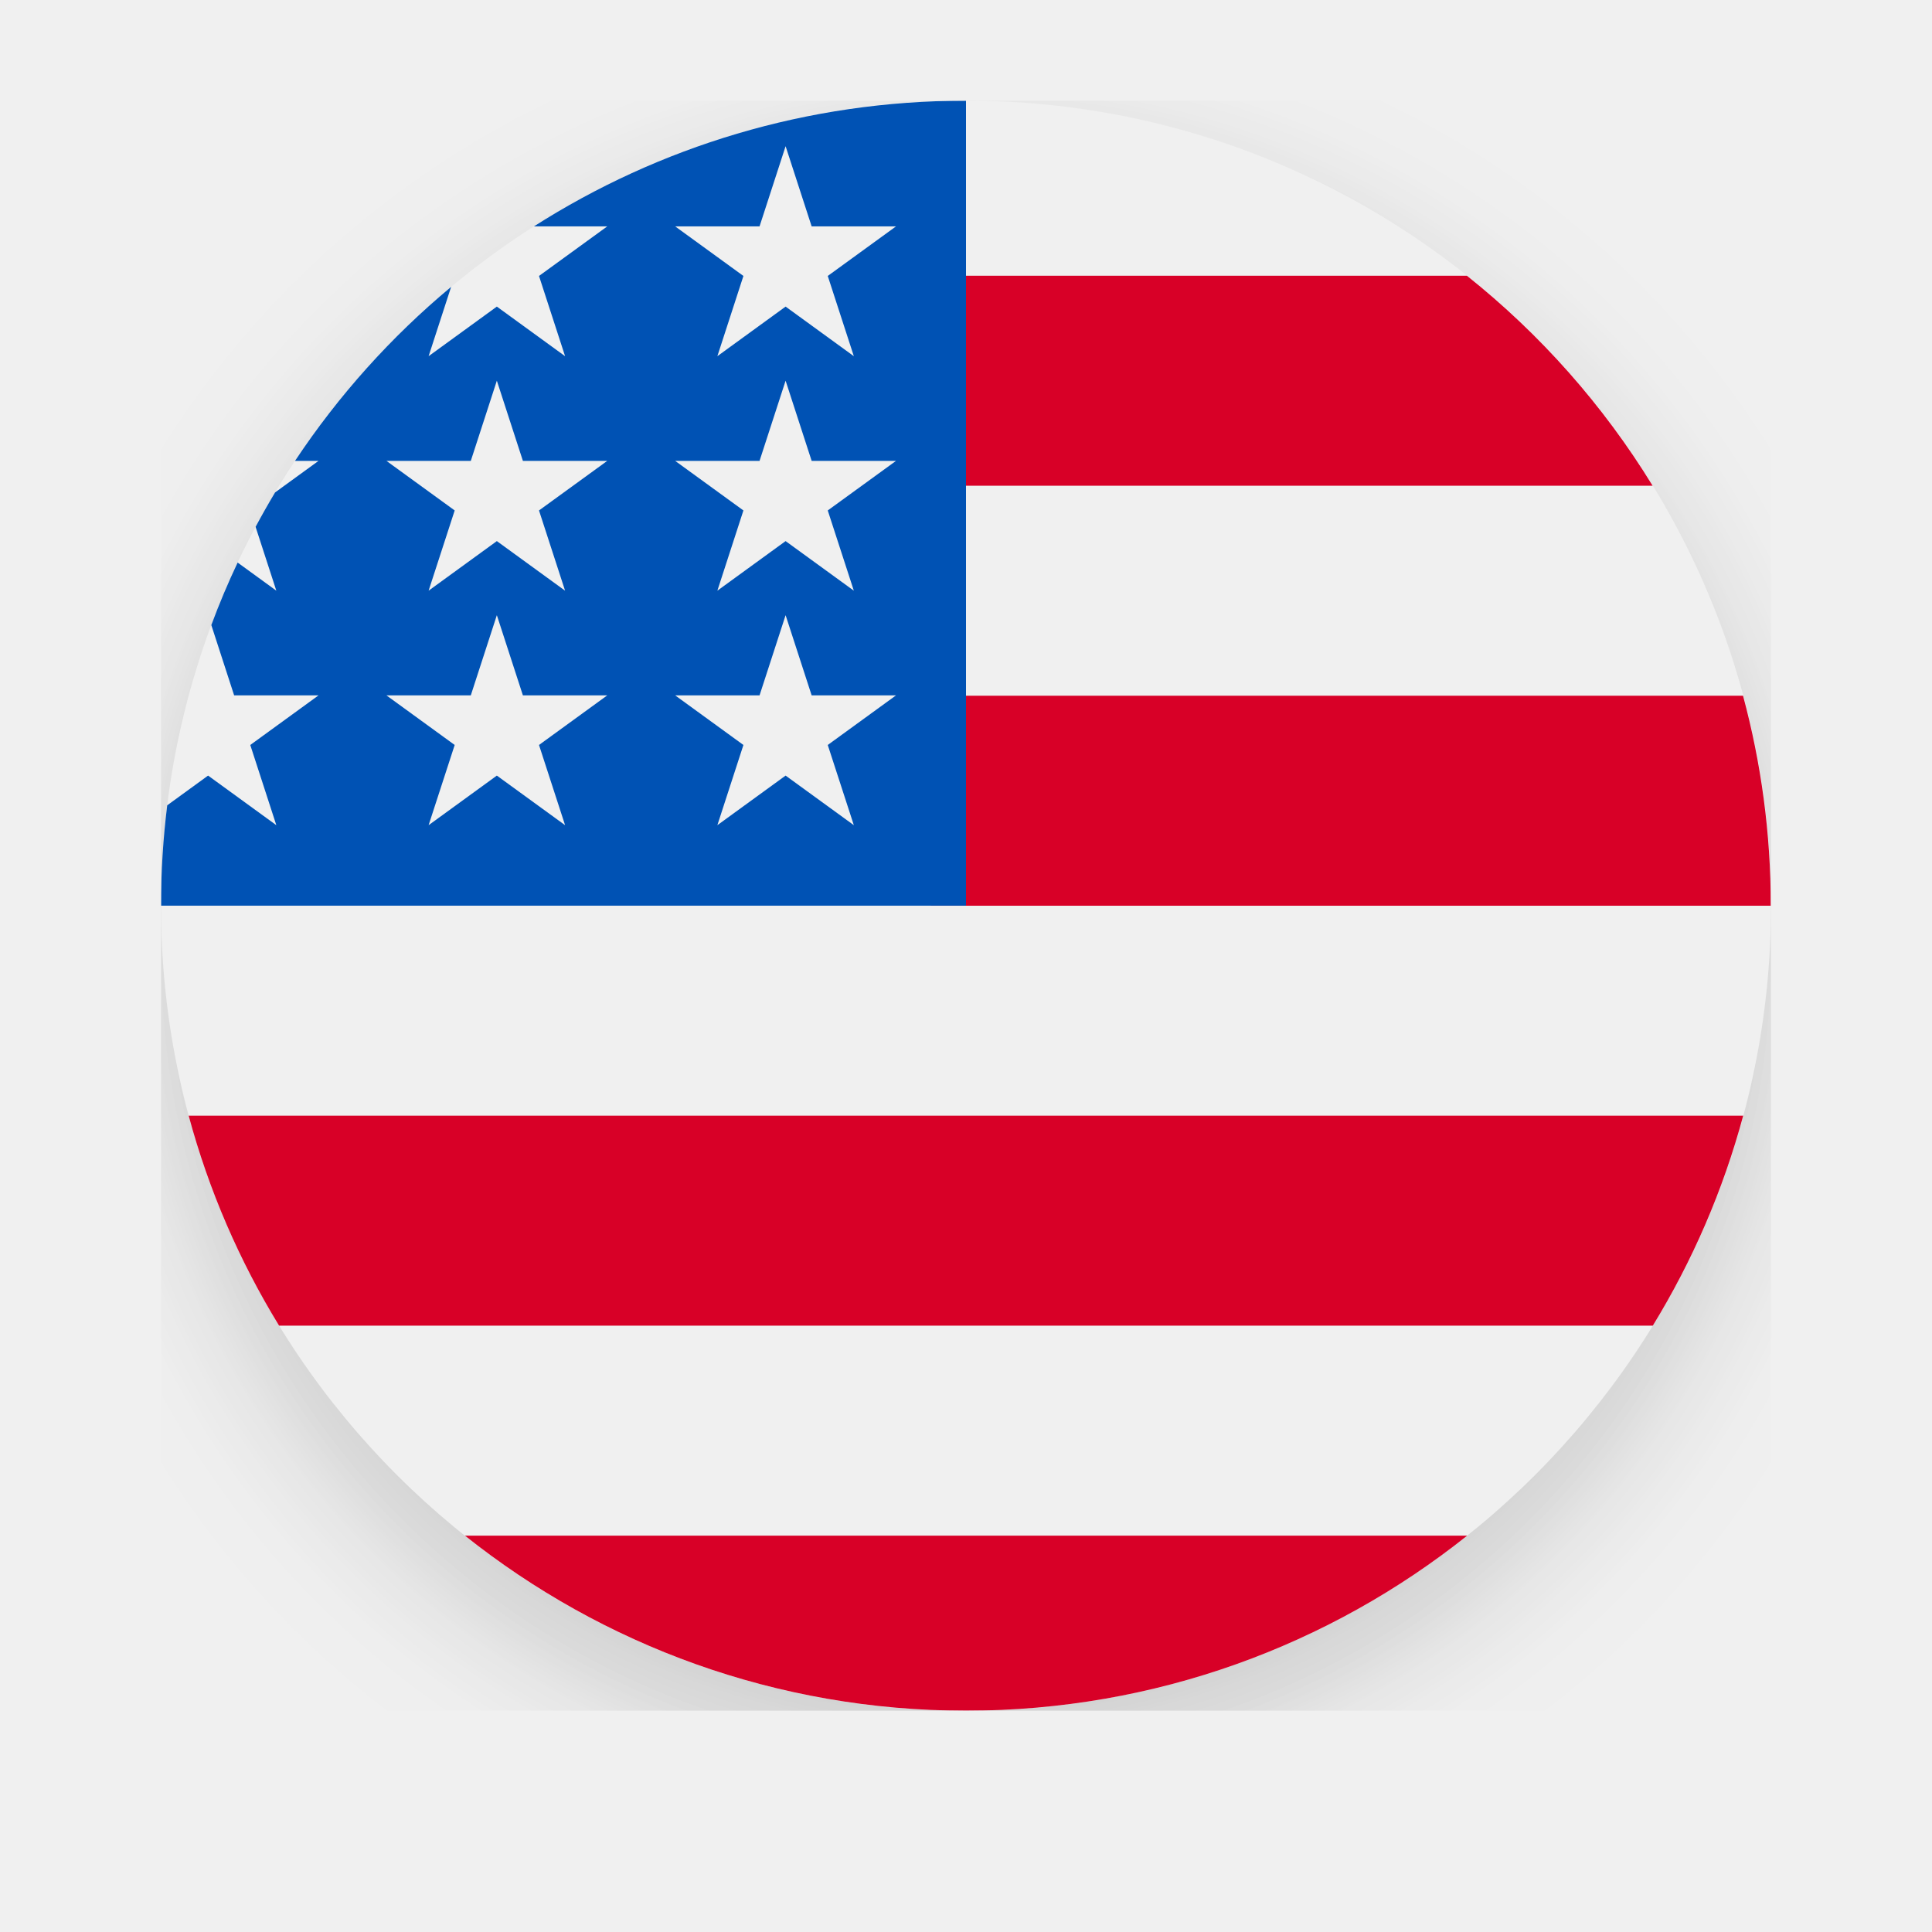
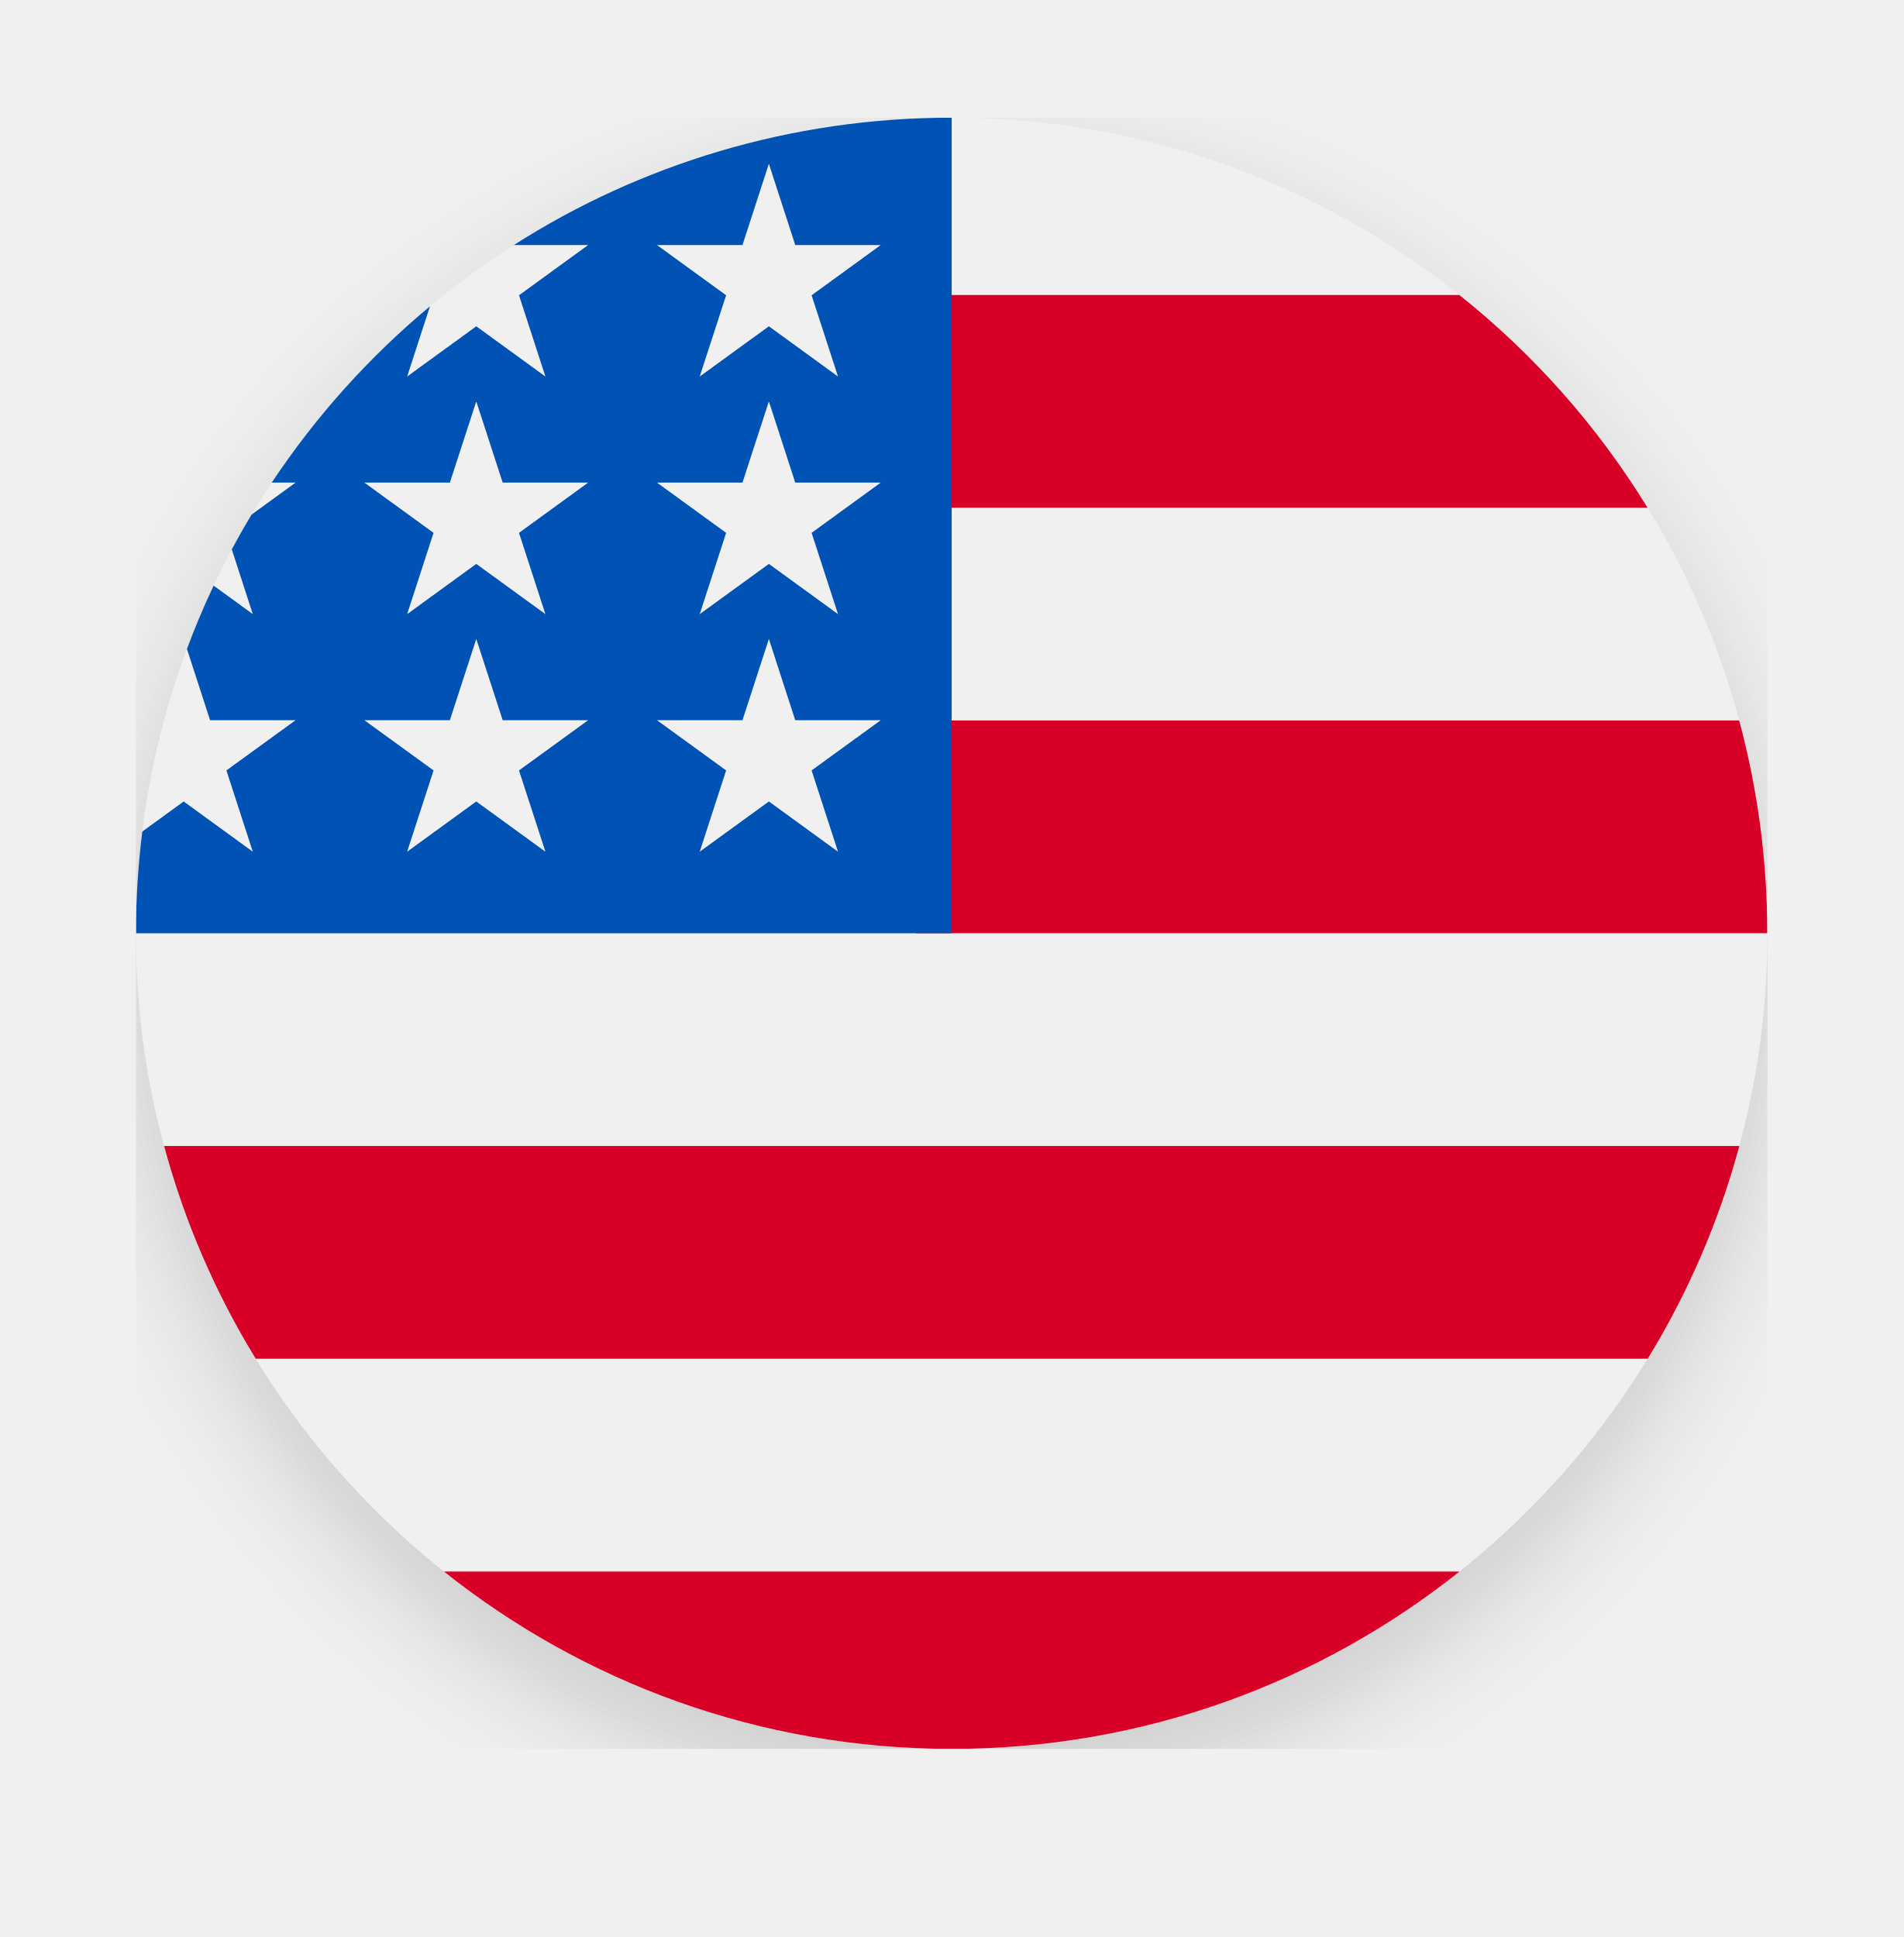
- <svg xmlns="http://www.w3.org/2000/svg" width="72" height="72" viewBox="0 0 72 72" fill="none">
-   <g clip-path="url(#clip0_947_83335)" filter="url(#filter0_dd_947_83335)">
-     <path d="M36 63.752C52.569 63.752 66 50.321 66 33.752C66 17.183 52.569 3.752 36 3.752C19.431 3.752 6 17.183 6 33.752C6 50.321 19.431 63.752 36 63.752Z" fill="#F0F0F0" style="fill:#F0F0F0;fill:color(display-p3 0.941 0.941 0.941);fill-opacity:1;" />
-     <path d="M34.688 33.754H65.992C65.992 31.046 65.631 28.423 64.958 25.928H34.688V33.754Z" fill="#D80027" style="fill:#D80027;fill:color(display-p3 0.847 0 0.153);fill-opacity:1;" />
-     <path d="M34.688 18.102H61.589C59.752 15.105 57.404 12.456 54.666 10.275H34.688V18.102Z" fill="#D80027" style="fill:#D80027;fill:color(display-p3 0.847 0 0.153);fill-opacity:1;" />
-     <path d="M36.003 63.752C43.063 63.752 49.553 61.312 54.677 57.23H17.328C22.453 61.312 28.942 63.752 36.003 63.752Z" fill="#D80027" style="fill:#D80027;fill:color(display-p3 0.847 0 0.153);fill-opacity:1;" />
-     <path d="M10.401 49.404H61.595C63.069 46.998 64.212 44.369 64.964 41.578H7.031C7.783 44.369 8.927 46.998 10.401 49.404V49.404Z" fill="#D80027" style="fill:#D80027;fill:color(display-p3 0.847 0 0.153);fill-opacity:1;" />
-     <path d="M19.897 8.437H22.63L20.087 10.284L21.059 13.274L18.516 11.426L15.973 13.274L16.812 10.691C14.573 12.556 12.611 14.741 10.994 17.176H11.87L10.251 18.352C9.999 18.773 9.757 19.2 9.525 19.634L10.298 22.013L8.856 20.965C8.497 21.724 8.169 22.501 7.875 23.294L8.726 25.915H11.87L9.327 27.763L10.298 30.752L7.755 28.904L6.232 30.011C6.079 31.237 6 32.485 6 33.752H36C36 17.183 36 15.23 36 3.752C30.074 3.752 24.549 5.471 19.897 8.437V8.437ZM21.059 30.752L18.516 28.904L15.973 30.752L16.945 27.763L14.402 25.915H17.545L18.516 22.926L19.487 25.915H22.63L20.087 27.763L21.059 30.752ZM20.087 19.023L21.059 22.013L18.516 20.165L15.973 22.013L16.945 19.023L14.402 17.176H17.545L18.516 14.187L19.487 17.176H22.63L20.087 19.023ZM31.82 30.752L29.277 28.904L26.734 30.752L27.705 27.763L25.162 25.915H28.306L29.277 22.926L30.248 25.915H33.391L30.848 27.763L31.82 30.752ZM30.848 19.023L31.82 22.013L29.277 20.165L26.734 22.013L27.705 19.023L25.162 17.176H28.306L29.277 14.187L30.248 17.176H33.391L30.848 19.023ZM30.848 10.284L31.82 13.274L29.277 11.426L26.734 13.274L27.705 10.284L25.162 8.437H28.306L29.277 5.448L30.248 8.437H33.391L30.848 10.284Z" fill="#0052B4" style="fill:#0052B4;fill:color(display-p3 0 0.322 0.706);fill-opacity:1;" />
+ <svg xmlns="http://www.w3.org/2000/svg" width="56" height="57" viewBox="0 0 56 57" fill="none">
+   <g clip-path="url(#clip0_1048_88984)" filter="url(#filter0_dd_1048_88984)">
+     <path d="M28 51.463C41.255 51.463 52 40.718 52 27.463C52 14.208 41.255 3.463 28 3.463C14.745 3.463 4 14.208 4 27.463C4 40.718 14.745 51.463 28 51.463Z" fill="#F0F0F0" style="fill:#F0F0F0;fill:color(display-p3 0.941 0.941 0.941);fill-opacity:1;" />
+     <path d="M26.953 27.462H51.997C51.997 25.296 51.708 23.197 51.17 21.201H26.953V27.462Z" fill="#D80027" style="fill:#D80027;fill:color(display-p3 0.847 0 0.153);fill-opacity:1;" />
+     <path d="M26.953 14.941H48.474C47.005 12.543 45.126 10.424 42.936 8.68H26.953V14.941Z" fill="#D80027" style="fill:#D80027;fill:color(display-p3 0.847 0 0.153);fill-opacity:1;" />
+     <path d="M28.002 51.464C33.651 51.464 38.842 49.511 42.942 46.246H13.062C17.162 49.511 22.354 51.464 28.002 51.464Z" fill="#D80027" style="fill:#D80027;fill:color(display-p3 0.847 0 0.153);fill-opacity:1;" />
+     <path d="M7.524 39.984H48.479C49.658 38.059 50.573 35.955 51.175 33.723H4.828C5.43 35.955 6.344 38.059 7.524 39.984V39.984Z" fill="#D80027" style="fill:#D80027;fill:color(display-p3 0.847 0 0.153);fill-opacity:1;" />
+     <path d="M15.117 7.211H17.304L15.27 8.689L16.047 11.08L14.013 9.602L11.979 11.08L12.65 9.014C10.859 10.506 9.289 12.254 7.995 14.202H8.696L7.401 15.143C7.199 15.479 7.005 15.821 6.82 16.168L7.438 18.072L6.285 17.233C5.998 17.841 5.736 18.462 5.5 19.096L6.181 21.194H8.696L6.661 22.671L7.438 25.063L5.404 23.585L4.186 24.47C4.064 25.451 4 26.449 4 27.463H28C28 14.208 28 12.646 28 3.463C23.259 3.463 18.839 4.838 15.117 7.211V7.211ZM16.047 25.063L14.013 23.585L11.979 25.063L12.756 22.671L10.721 21.194H13.236L14.013 18.802L14.79 21.194H17.304L15.27 22.671L16.047 25.063ZM15.27 15.68L16.047 18.072L14.013 16.594L11.979 18.072L12.756 15.68L10.721 14.202H13.236L14.013 11.811L14.79 14.202H17.304L15.27 15.68ZM24.656 25.063L22.622 23.585L20.587 25.063L21.364 22.671L19.33 21.194H21.845L22.622 18.802L23.398 21.194H25.913L23.879 22.671L24.656 25.063ZM23.879 15.68L24.656 18.072L22.622 16.594L20.587 18.072L21.364 15.68L19.33 14.202H21.845L22.622 11.811L23.398 14.202H25.913L23.879 15.68ZM23.879 8.689L24.656 11.08L22.622 9.602L20.587 11.08L21.364 8.689L19.33 7.211H21.845L22.622 4.819L23.398 7.211H25.913L23.879 8.689Z" fill="#0052B4" style="fill:#0052B4;fill:color(display-p3 0 0.322 0.706);fill-opacity:1;" />
  </g>
  <defs>
-     <filter id="filter0_dd_947_83335" x="0.375" y="0.002" width="71.25" height="71.25" filterUnits="userSpaceOnUse" color-interpolation-filters="sRGB">
+     <filter id="filter0_dd_1048_88984" x="0.25" y="0.963" width="55.5" height="55.5" filterUnits="userSpaceOnUse" color-interpolation-filters="sRGB">
      <feFlood flood-opacity="0" result="BackgroundImageFix" />
      <feColorMatrix in="SourceAlpha" type="matrix" values="0 0 0 0 0 0 0 0 0 0 0 0 0 0 0 0 0 0 127 0" result="hardAlpha" />
-       <feOffset dy="1.875" />
+       <feOffset dy="1.25" />
+       <feGaussianBlur stdDeviation="1.25" />
+       <feColorMatrix type="matrix" values="0 0 0 0 0 0 0 0 0 0 0 0 0 0 0 0 0 0 0.06 0" />
+       <feBlend mode="normal" in2="BackgroundImageFix" result="effect1_dropShadow_1048_88984" />
+       <feColorMatrix in="SourceAlpha" type="matrix" values="0 0 0 0 0 0 0 0 0 0 0 0 0 0 0 0 0 0 127 0" result="hardAlpha" />
+       <feOffset dy="1.25" />
      <feGaussianBlur stdDeviation="1.875" />
-       <feColorMatrix type="matrix" values="0 0 0 0 0 0 0 0 0 0 0 0 0 0 0 0 0 0 0.06 0" />
-       <feBlend mode="normal" in2="BackgroundImageFix" result="effect1_dropShadow_947_83335" />
-       <feColorMatrix in="SourceAlpha" type="matrix" values="0 0 0 0 0 0 0 0 0 0 0 0 0 0 0 0 0 0 127 0" result="hardAlpha" />
-       <feOffset dy="1.875" />
-       <feGaussianBlur stdDeviation="2.812" />
      <feColorMatrix type="matrix" values="0 0 0 0 0 0 0 0 0 0 0 0 0 0 0 0 0 0 0.1 0" />
-       <feBlend mode="normal" in2="effect1_dropShadow_947_83335" result="effect2_dropShadow_947_83335" />
-       <feBlend mode="normal" in="SourceGraphic" in2="effect2_dropShadow_947_83335" result="shape" />
+       <feBlend mode="normal" in2="effect1_dropShadow_1048_88984" result="effect2_dropShadow_1048_88984" />
+       <feBlend mode="normal" in="SourceGraphic" in2="effect2_dropShadow_1048_88984" result="shape" />
    </filter>
-     <clipPath id="clip0_947_83335">
-       <rect width="60" height="60" fill="white" style="fill:white;fill-opacity:1;" transform="translate(6 3.75195)" />
+     <clipPath id="clip0_1048_88984">
+       <rect width="48" height="48" fill="white" style="fill:white;fill-opacity:1;" transform="translate(4 3.46289)" />
    </clipPath>
  </defs>
</svg>
